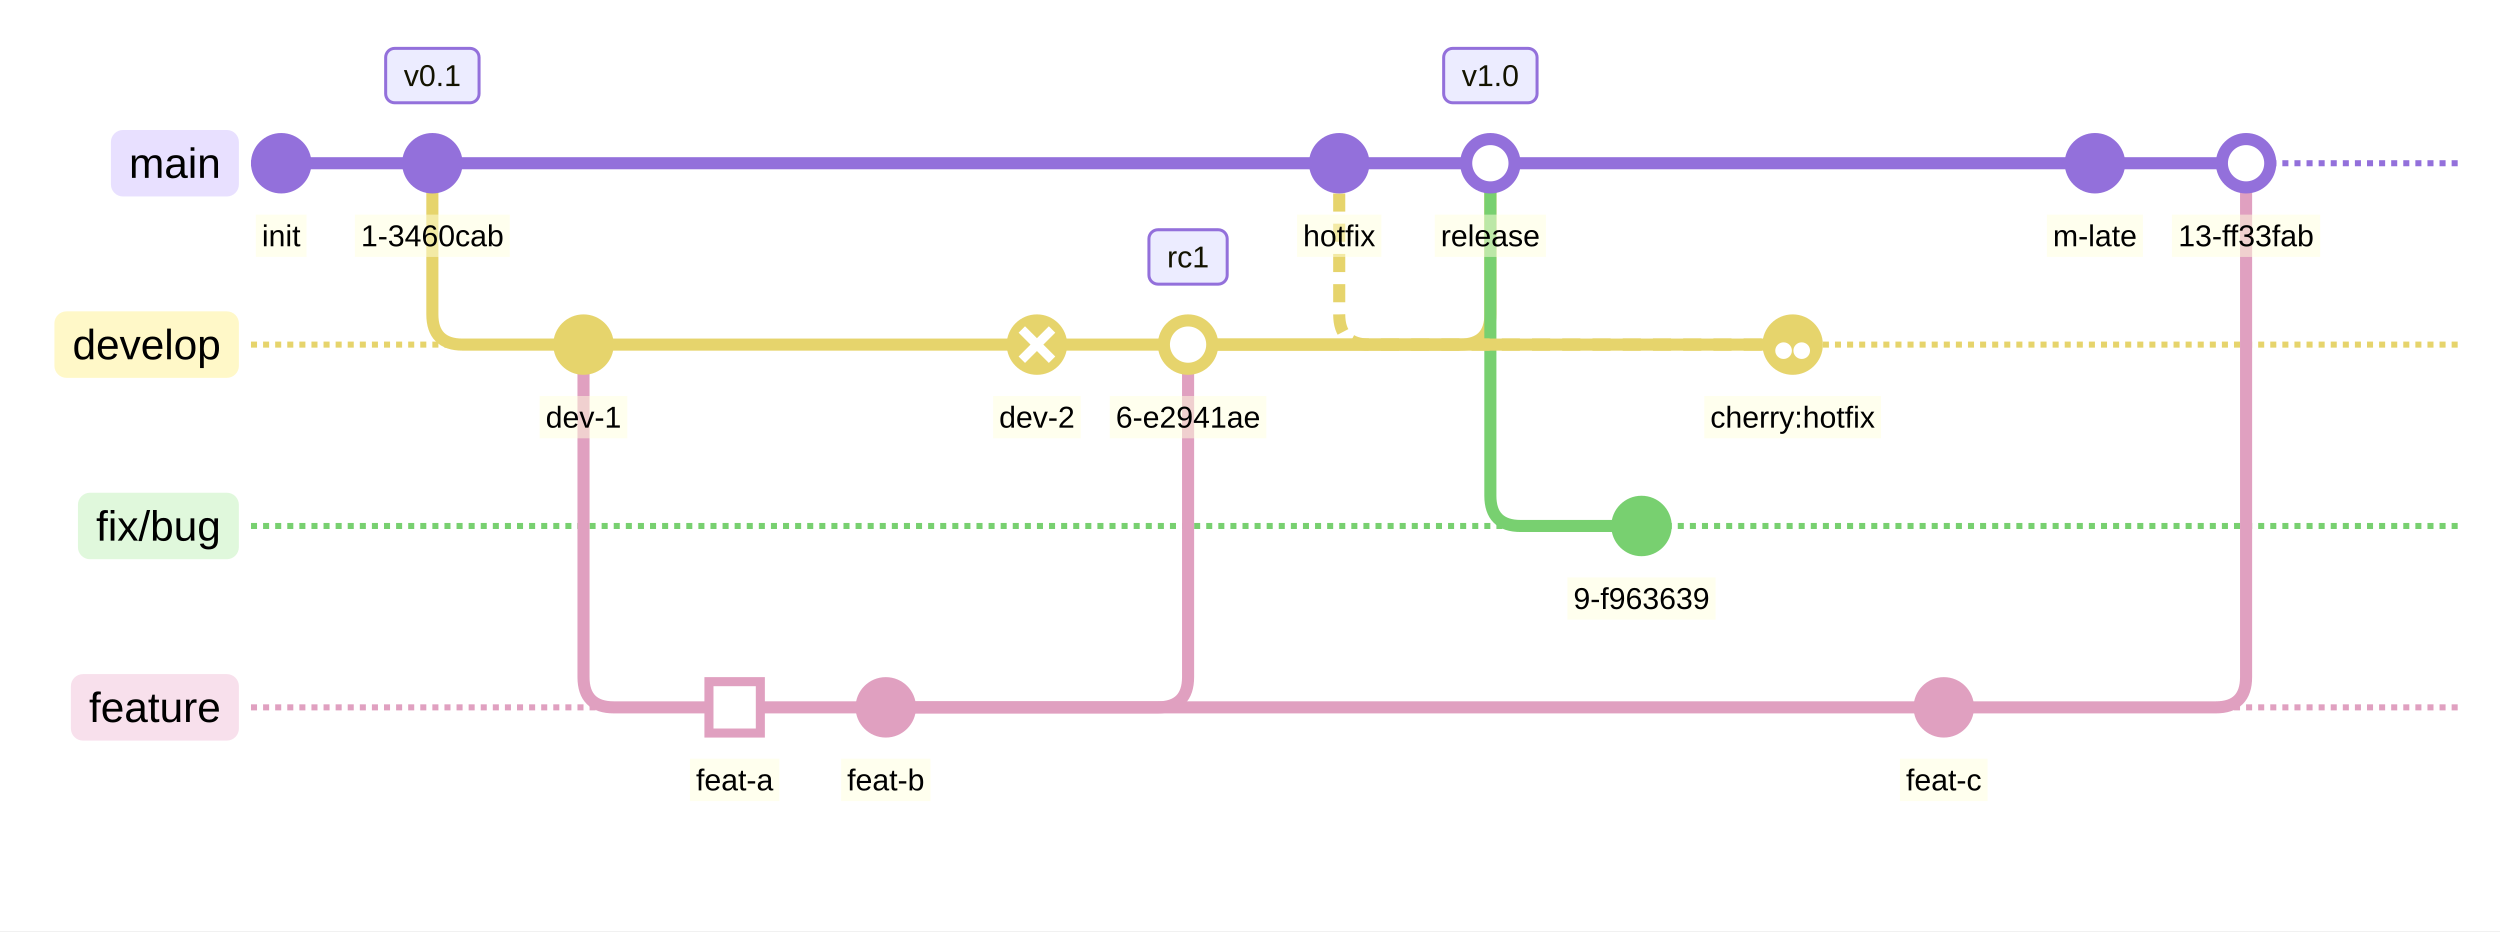
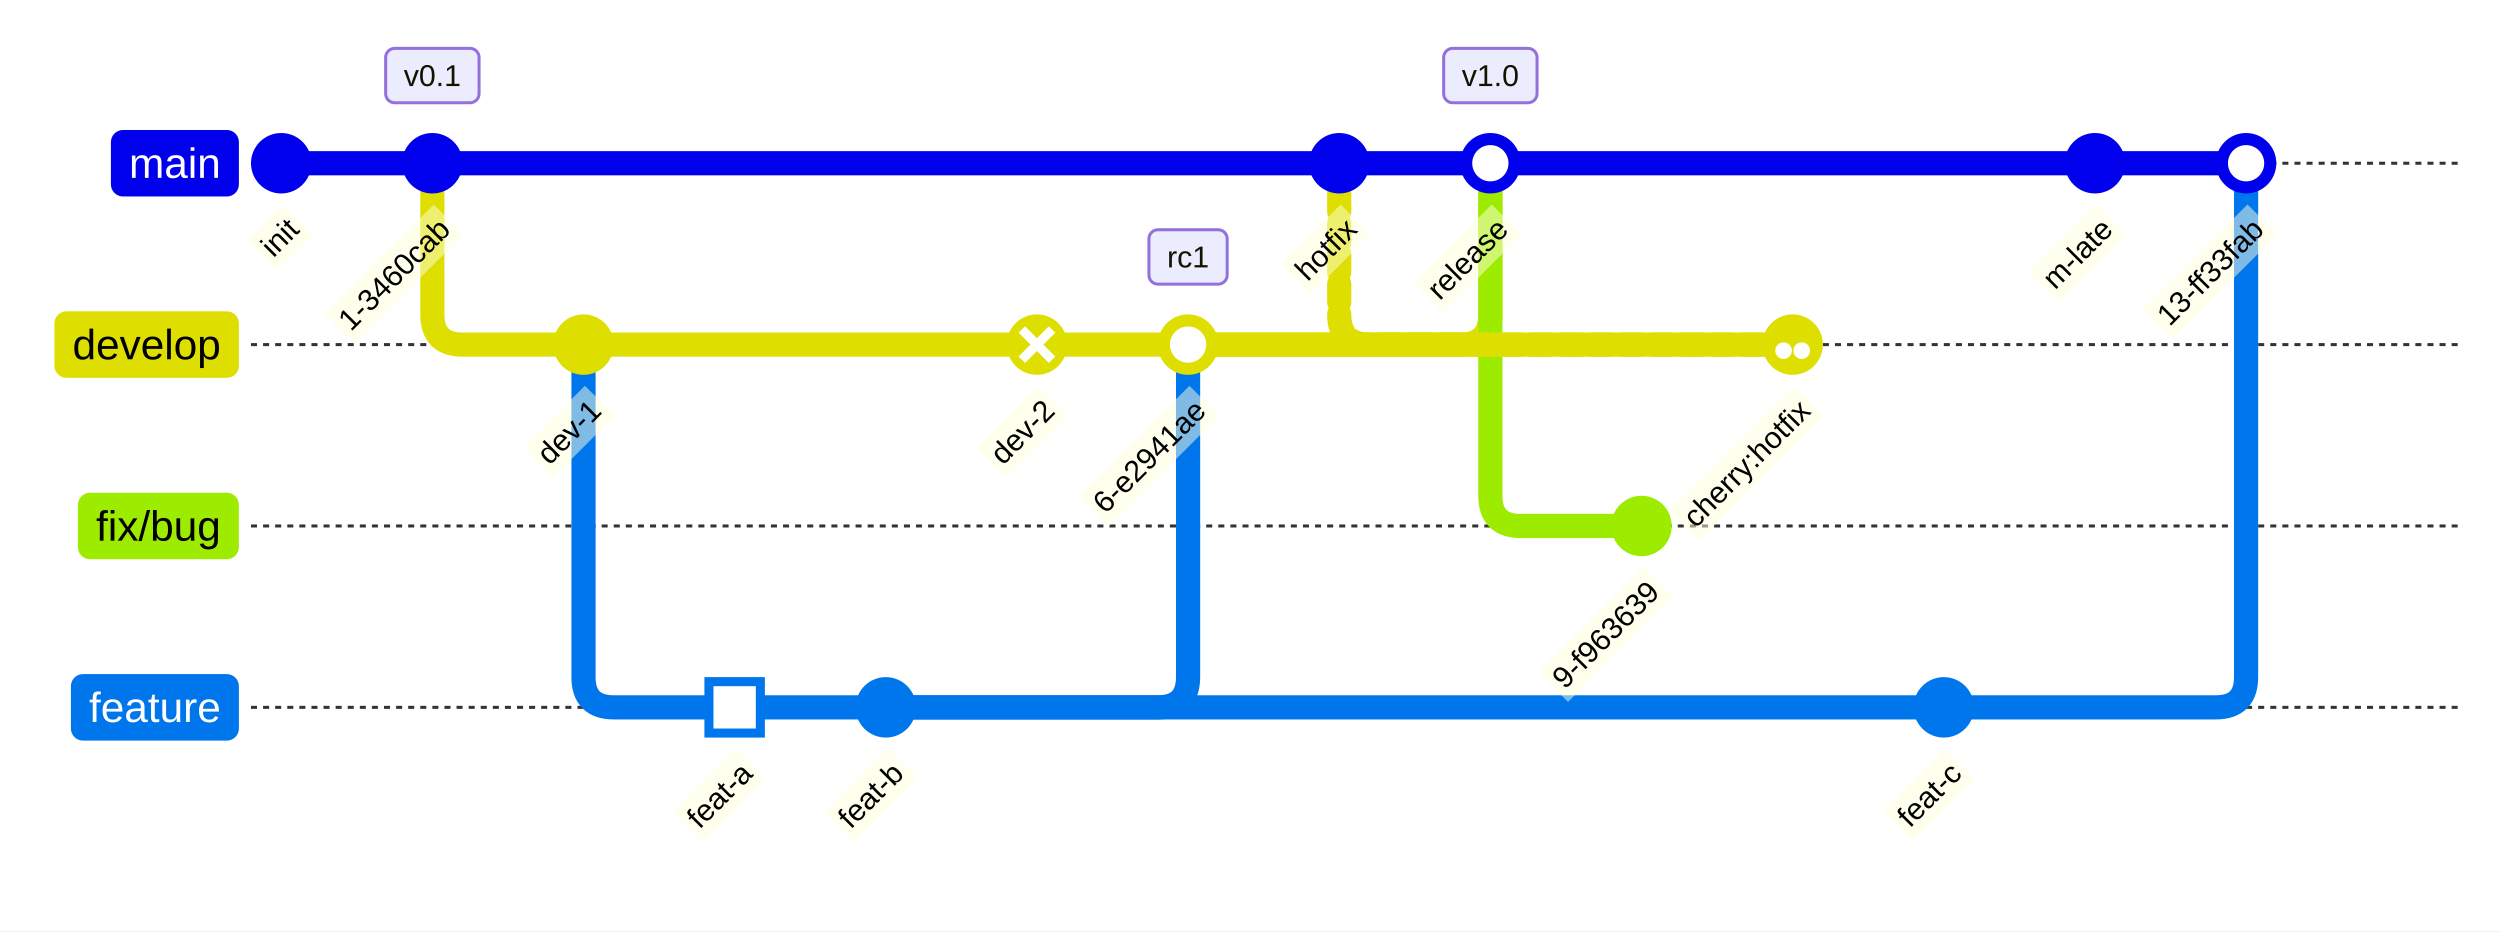
<svg xmlns="http://www.w3.org/2000/svg" id="mermaid" class="gitGraph" width="827.03" height="308" viewBox="-4 -4 827.03 308" role="graphics-document document" aria-roledescription="gitGraph">
-   <style>#mermaid{font-family:"trebuchet ms",verdana,arial,sans-serif;font-size:16px;fill:#333;}#mermaid .bl{stroke-width:2px;stroke-dasharray:2 2;}#mermaid .ar{fill:none;stroke-width:4px;}#mermaid .cl{font-size:10px;fill:#000;}#mermaid .clb{fill:#ffffde;opacity:0.5;}#mermaid .bn{font-size:14px;fill:#000;}#mermaid .tg{font-size:10px;fill:#131300;}#mermaid .tgb{fill:#ECECFF;stroke:#9370DB;stroke-width:1px;}#mermaid .ttl{font-size:18px;}</style>
+   <style>#mermaid{font-family:"trebuchet ms",verdana,arial,sans-serif;font-size:16px;fill:#333;}#mermaid .bl{stroke:#333;stroke-width:1px;stroke-dasharray:2;}#mermaid .ar{fill:none;stroke-width:8px;stroke-linecap:round;}#mermaid .cl{font-size:10px;fill:#000;}#mermaid .clb{fill:#ffffde;opacity:0.5;}#mermaid .bn{font-size:14px;fill:#000;}#mermaid .bnx{fill:inherit;}#mermaid .tg{font-size:10px;fill:#131300;}#mermaid .tgb{fill:#ECECFF;stroke:#9370DB;stroke-width:1px;}#mermaid .ttl{font-size:18px;}</style>
  <rect x="-4" y="-4" width="827.03" height="308" fill="white" />
-   <line class="bl" stroke="#9370DB" x1="79.03" y1="50" x2="809.03" y2="50" />
-   <rect x="32.69" y="39" width="42.34" height="22" rx="4" fill="#e8e0ff" />
-   <text class="bn" x="53.86" y="50" text-anchor="middle" dominant-baseline="central">main</text>
-   <line class="bl" stroke="#e6d46c" x1="79.03" y1="110" x2="809.03" y2="110" />
-   <rect x="14" y="99" width="61.03" height="22" rx="4" fill="#fff8c8" />
-   <text class="bn" x="44.51" y="110" text-anchor="middle" dominant-baseline="central">develop</text>
-   <line class="bl" stroke="#e0a0c0" x1="79.03" y1="230" x2="809.03" y2="230" />
-   <rect x="19.45" y="219" width="55.58" height="22" rx="4" fill="#f8e0ec" />
-   <text class="bn" x="47.24" y="230" text-anchor="middle" dominant-baseline="central">feature</text>
-   <line class="bl" stroke="#78d070" x1="79.03" y1="170" x2="809.03" y2="170" />
-   <rect x="21.78" y="159" width="53.24" height="22" rx="4" fill="#e0f8dc" />
-   <text class="bn" x="48.41" y="170" text-anchor="middle" dominant-baseline="central">fix/bug</text>
-   <path class="ar" stroke="#9370DB" d="M89.03,50L139.03,50" />
-   <path class="ar" stroke="#e6d46c" d="M139.03,50L139.03,100Q139.03,110 149.03,110L189.03,110" />
-   <path class="ar" stroke="#e0a0c0" d="M189.03,110L189.03,220Q189.03,230 199.03,230L239.03,230" />
-   <path class="ar" stroke="#e0a0c0" d="M239.03,230L289.03,230" />
-   <path class="ar" stroke="#e6d46c" d="M189.03,110L339.03,110" />
-   <path class="ar" stroke="#e6d46c" d="M339.03,110L389.03,110" />
-   <path class="ar" stroke="#e0a0c0" d="M289.03,230L379.03,230Q389.03,230 389.03,220L389.03,110" />
-   <path class="ar" stroke="#9370DB" d="M139.03,50L439.03,50" />
-   <path class="ar" stroke="#9370DB" d="M439.03,50L489.03,50" />
-   <path class="ar" stroke="#e6d46c" d="M389.03,110L479.03,110Q489.03,110 489.03,100L489.03,50" />
-   <path class="ar" stroke="#78d070" d="M489.03,50L489.03,160Q489.03,170 499.03,170L539.03,170" />
-   <path class="ar" stroke="#e6d46c" d="M389.03,110L589.03,110" />
-   <path class="ar" stroke="#e6d46c" d="M439.03,50L439.03,100Q439.03,110 449.03,110L589.03,110" stroke-dasharray="6 4" />
-   <path class="ar" stroke="#e0a0c0" d="M289.03,230L639.03,230" />
-   <path class="ar" stroke="#9370DB" d="M489.03,50L689.03,50" />
-   <path class="ar" stroke="#9370DB" d="M689.03,50L739.03,50" />
-   <path class="ar" stroke="#e0a0c0" d="M639.03,230L729.03,230Q739.03,230 739.03,220L739.03,50" />
-   <circle cx="89.03" cy="50" r="10" fill="#9370DB" />
-   <rect class="clb" x="80.64" y="67" width="16.78" height="14" />
-   <text class="cl" x="89.03" y="74" text-anchor="middle" dominant-baseline="central">init</text>
-   <circle cx="139.03" cy="50" r="10" fill="#9370DB" />
-   <rect class="clb" x="113.4" y="67" width="51.25" height="14" />
-   <text class="cl" x="139.03" y="74" text-anchor="middle" dominant-baseline="central">1-3460cab</text>
+   <line class="bl" stroke="#0000ec" x1="79.03" y1="50" x2="809.03" y2="50" />
+   <rect x="32.69" y="39" width="42.34" height="22" rx="4" fill="#0000ec" />
+   <g fill="#fff">
+     <text class="bn bnx" x="53.86" y="50" text-anchor="middle" dominant-baseline="central">main</text>
+   </g>
+   <line class="bl" stroke="#dede00" x1="79.03" y1="110" x2="809.03" y2="110" />
+   <rect x="14" y="99" width="61.03" height="22" rx="4" fill="#dede00" />
+   <g fill="#000">
+     <text class="bn bnx" x="44.51" y="110" text-anchor="middle" dominant-baseline="central">develop</text>
+   </g>
+   <line class="bl" stroke="#0076ec" x1="79.03" y1="230" x2="809.03" y2="230" />
+   <rect x="19.45" y="219" width="55.58" height="22" rx="4" fill="#0076ec" />
+   <g fill="#fff">
+     <text class="bn bnx" x="47.24" y="230" text-anchor="middle" dominant-baseline="central">feature</text>
+   </g>
+   <line class="bl" stroke="#9dec00" x1="79.03" y1="170" x2="809.03" y2="170" />
+   <rect x="21.78" y="159" width="53.24" height="22" rx="4" fill="#9dec00" />
+   <g fill="#000">
+     <text class="bn bnx" x="48.41" y="170" text-anchor="middle" dominant-baseline="central">fix/bug</text>
+   </g>
+   <path class="ar" stroke="#0000ec" d="M89.03,50L139.03,50" />
+   <path class="ar" stroke="#dede00" d="M139.03,50L139.03,100Q139.03,110 149.03,110L189.03,110" />
+   <path class="ar" stroke="#0076ec" d="M189.03,110L189.03,220Q189.03,230 199.03,230L239.03,230" />
+   <path class="ar" stroke="#0076ec" d="M239.03,230L289.03,230" />
+   <path class="ar" stroke="#dede00" d="M189.03,110L339.03,110" />
+   <path class="ar" stroke="#dede00" d="M339.03,110L389.03,110" />
+   <path class="ar" stroke="#0076ec" d="M289.03,230L379.03,230Q389.03,230 389.03,220L389.03,110" />
+   <path class="ar" stroke="#0000ec" d="M139.03,50L439.03,50" />
+   <path class="ar" stroke="#0000ec" d="M439.03,50L489.03,50" />
+   <path class="ar" stroke="#dede00" d="M389.03,110L479.03,110Q489.03,110 489.03,100L489.03,50" />
+   <path class="ar" stroke="#9dec00" d="M489.03,50L489.03,160Q489.03,170 499.03,170L539.03,170" />
+   <path class="ar" stroke="#dede00" d="M389.03,110L589.03,110" />
+   <path class="ar" stroke="#dede00" d="M439.03,50L439.03,100Q439.03,110 449.03,110L589.03,110" stroke-dasharray="6 4" />
+   <path class="ar" stroke="#0076ec" d="M289.03,230L639.03,230" />
+   <path class="ar" stroke="#0000ec" d="M489.03,50L689.03,50" />
+   <path class="ar" stroke="#0000ec" d="M689.03,50L739.03,50" />
+   <path class="ar" stroke="#0076ec" d="M639.03,230L729.03,230Q739.03,230 739.03,220L739.03,50" />
+   <circle cx="89.03" cy="50" r="10" fill="#0000ec" />
+   <g transform="rotate(-45 93.03 70)">
+     <rect class="clb" x="78.25" y="63" width="16.78" height="14" />
+     <text class="cl" x="86.64" y="70" text-anchor="middle" dominant-baseline="central">init</text>
+   </g>
+   <circle cx="139.03" cy="50" r="10" fill="#0000ec" />
+   <g transform="rotate(-45 143.03 70)">
+     <rect class="clb" x="93.78" y="63" width="51.25" height="14" />
+     <text class="cl" x="119.4" y="70" text-anchor="middle" dominant-baseline="central">1-3460cab</text>
+   </g>
  <rect class="tgb" x="123.58" y="12" width="30.9" height="18" rx="3" />
  <text class="tg" x="139.03" y="21" text-anchor="middle" dominant-baseline="central">v0.1</text>
-   <circle cx="189.03" cy="110" r="10" fill="#e6d46c" />
-   <rect class="clb" x="174.52" y="127" width="29.01" height="14" />
-   <text class="cl" x="189.03" y="134" text-anchor="middle" dominant-baseline="central">dev-1</text>
-   <rect x="229.03" y="220" width="20" height="20" fill="#e0a0c0" />
+   <circle cx="189.03" cy="110" r="10" fill="#dede00" />
+   <g transform="rotate(-45 193.03 130)">
+     <rect class="clb" x="166.02" y="123" width="29.01" height="14" />
+     <text class="cl" x="180.52" y="130" text-anchor="middle" dominant-baseline="central">dev-1</text>
+   </g>
+   <rect x="229.03" y="220" width="20" height="20" fill="#0076ec" />
  <rect x="232.03" y="223" width="14" height="14" fill="#fff" />
-   <rect class="clb" x="224.24" y="247" width="29.57" height="14" />
-   <text class="cl" x="239.03" y="254" text-anchor="middle" dominant-baseline="central">feat-a</text>
-   <circle cx="289.03" cy="230" r="10" fill="#e0a0c0" />
-   <rect class="clb" x="274.24" y="247" width="29.57" height="14" />
-   <text class="cl" x="289.03" y="254" text-anchor="middle" dominant-baseline="central">feat-b</text>
-   <circle cx="339.03" cy="110" r="10" fill="#e6d46c" />
+   <g transform="rotate(-45 243.03 250)">
+     <rect class="clb" x="215.46" y="243" width="29.57" height="14" />
+     <text class="cl" x="230.24" y="250" text-anchor="middle" dominant-baseline="central">feat-a</text>
+   </g>
+   <circle cx="289.03" cy="230" r="10" fill="#0076ec" />
+   <g transform="rotate(-45 293.03 250)">
+     <rect class="clb" x="265.46" y="243" width="29.57" height="14" />
+     <text class="cl" x="280.24" y="250" text-anchor="middle" dominant-baseline="central">feat-b</text>
+   </g>
+   <circle cx="339.03" cy="110" r="10" fill="#dede00" />
  <path stroke="#fff" stroke-width="3" d="M334.03,105L344.03,115M334.03,115L344.03,105" />
-   <rect class="clb" x="324.52" y="127" width="29.01" height="14" />
-   <text class="cl" x="339.03" y="134" text-anchor="middle" dominant-baseline="central">dev-2</text>
-   <circle cx="389.03" cy="110" r="10" fill="#e6d46c" />
+   <g transform="rotate(-45 343.03 130)">
+     <rect class="clb" x="316.02" y="123" width="29.01" height="14" />
+     <text class="cl" x="330.52" y="130" text-anchor="middle" dominant-baseline="central">dev-2</text>
+   </g>
+   <circle cx="389.03" cy="110" r="10" fill="#dede00" />
  <circle fill="#fff" cx="389.03" cy="110" r="6" />
-   <rect class="clb" x="363.12" y="127" width="51.81" height="14" />
-   <text class="cl" x="389.03" y="134" text-anchor="middle" dominant-baseline="central">6-e2941ae</text>
+   <g transform="rotate(-45 393.03 130)">
+     <rect class="clb" x="343.22" y="123" width="51.81" height="14" />
+     <text class="cl" x="369.12" y="130" text-anchor="middle" dominant-baseline="central">6-e2941ae</text>
+   </g>
  <rect class="tgb" x="376.08" y="72" width="25.89" height="18" rx="3" />
  <text class="tg" x="389.03" y="81" text-anchor="middle" dominant-baseline="central">rc1</text>
-   <circle cx="439.03" cy="50" r="10" fill="#9370DB" />
-   <rect class="clb" x="425.08" y="67" width="27.9" height="14" />
-   <text class="cl" x="439.03" y="74" text-anchor="middle" dominant-baseline="central">hotfix</text>
-   <circle cx="489.03" cy="50" r="10" fill="#9370DB" />
+   <circle cx="439.03" cy="50" r="10" fill="#0000ec" />
+   <g transform="rotate(-45 443.03 70)">
+     <rect class="clb" x="417.13" y="63" width="27.9" height="14" />
+     <text class="cl" x="431.08" y="70" text-anchor="middle" dominant-baseline="central">hotfix</text>
+   </g>
+   <circle cx="489.03" cy="50" r="10" fill="#0000ec" />
  <circle fill="#fff" cx="489.03" cy="50" r="6" />
-   <rect class="clb" x="470.63" y="67" width="36.79" height="14" />
-   <text class="cl" x="489.03" y="74" text-anchor="middle" dominant-baseline="central">release</text>
+   <g transform="rotate(-45 493.03 70)">
+     <rect class="clb" x="458.24" y="63" width="36.79" height="14" />
+     <text class="cl" x="476.63" y="70" text-anchor="middle" dominant-baseline="central">release</text>
+   </g>
  <rect class="tgb" x="473.58" y="12" width="30.9" height="18" rx="3" />
  <text class="tg" x="489.03" y="21" text-anchor="middle" dominant-baseline="central">v1.0</text>
-   <circle cx="539.03" cy="170" r="10" fill="#78d070" />
-   <rect class="clb" x="514.51" y="187" width="49.03" height="14" />
-   <text class="cl" x="539.03" y="194" text-anchor="middle" dominant-baseline="central">9-f963639</text>
-   <circle cx="589.03" cy="110" r="10" fill="#e6d46c" />
+   <circle cx="539.03" cy="170" r="10" fill="#9dec00" />
+   <g transform="rotate(-45 543.03 190)">
+     <rect class="clb" x="496" y="183" width="49.03" height="14" />
+     <text class="cl" x="520.51" y="190" text-anchor="middle" dominant-baseline="central">9-f963639</text>
+   </g>
+   <circle cx="589.03" cy="110" r="10" fill="#dede00" />
  <circle fill="#fff" r="2.75" cx="586.03" cy="112" />
  <circle fill="#fff" r="2.75" cx="592.03" cy="112" />
-   <rect class="clb" x="559.8" y="127" width="58.46" height="14" />
-   <text class="cl" x="589.03" y="134" text-anchor="middle" dominant-baseline="central">cherry:hotfix</text>
-   <circle cx="639.03" cy="230" r="10" fill="#e0a0c0" />
-   <rect class="clb" x="624.52" y="247" width="29.01" height="14" />
-   <text class="cl" x="639.03" y="254" text-anchor="middle" dominant-baseline="central">feat-c</text>
-   <circle cx="689.03" cy="50" r="10" fill="#9370DB" />
-   <rect class="clb" x="673.14" y="67" width="31.78" height="14" />
-   <text class="cl" x="689.03" y="74" text-anchor="middle" dominant-baseline="central">m-late</text>
-   <circle cx="739.03" cy="50" r="10" fill="#9370DB" />
+   <g transform="rotate(-45 593.03 130)">
+     <rect class="clb" x="536.57" y="123" width="58.46" height="14" />
+     <text class="cl" x="565.8" y="130" text-anchor="middle" dominant-baseline="central">cherry:hotfix</text>
+   </g>
+   <circle cx="639.03" cy="230" r="10" fill="#0076ec" />
+   <g transform="rotate(-45 643.03 250)">
+     <rect class="clb" x="616.02" y="243" width="29.01" height="14" />
+     <text class="cl" x="630.52" y="250" text-anchor="middle" dominant-baseline="central">feat-c</text>
+   </g>
+   <circle cx="689.03" cy="50" r="10" fill="#0000ec" />
+   <g transform="rotate(-45 693.03 70)">
+     <rect class="clb" x="663.25" y="63" width="31.78" height="14" />
+     <text class="cl" x="679.14" y="70" text-anchor="middle" dominant-baseline="central">m-late</text>
+   </g>
+   <circle cx="739.03" cy="50" r="10" fill="#0000ec" />
  <circle fill="#fff" cx="739.03" cy="50" r="6" />
-   <rect class="clb" x="714.51" y="67" width="49.03" height="14" />
-   <text class="cl" x="739.03" y="74" text-anchor="middle" dominant-baseline="central">13-ff33fab</text>
+   <g transform="rotate(-45 743.03 70)">
+     <rect class="clb" x="696" y="63" width="49.03" height="14" />
+     <text class="cl" x="720.51" y="70" text-anchor="middle" dominant-baseline="central">13-ff33fab</text>
+   </g>
</svg>
